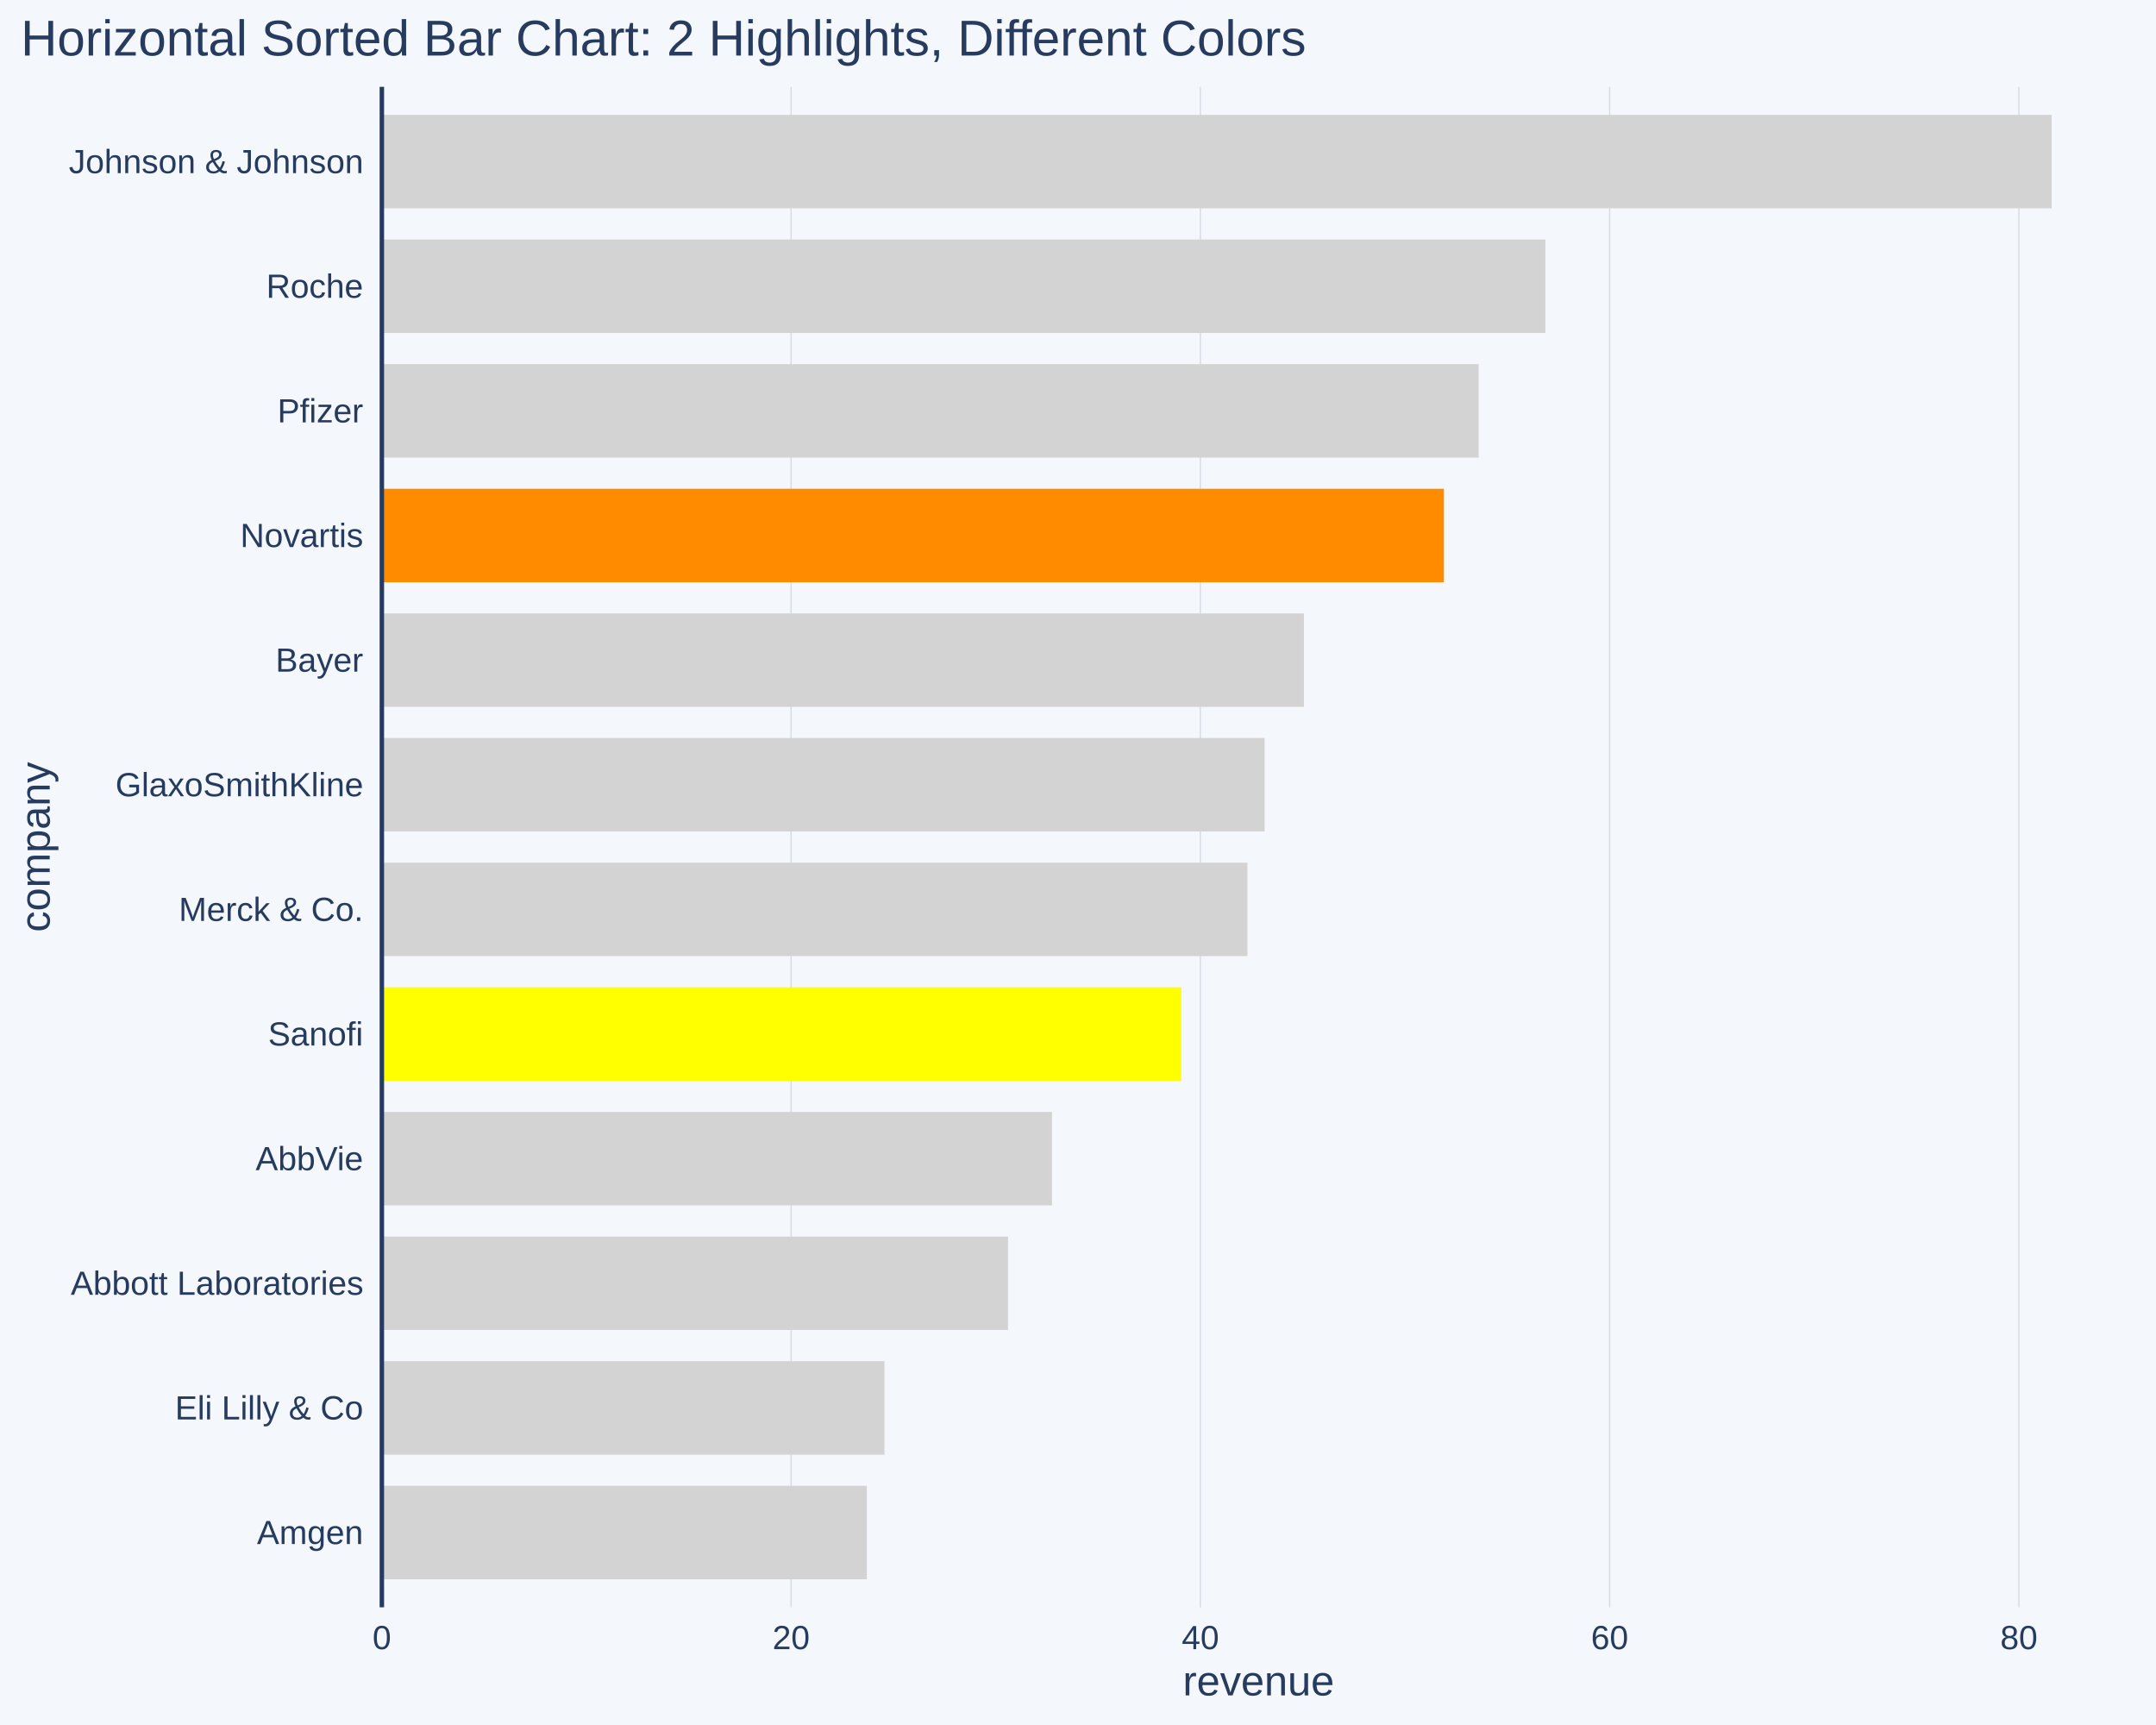
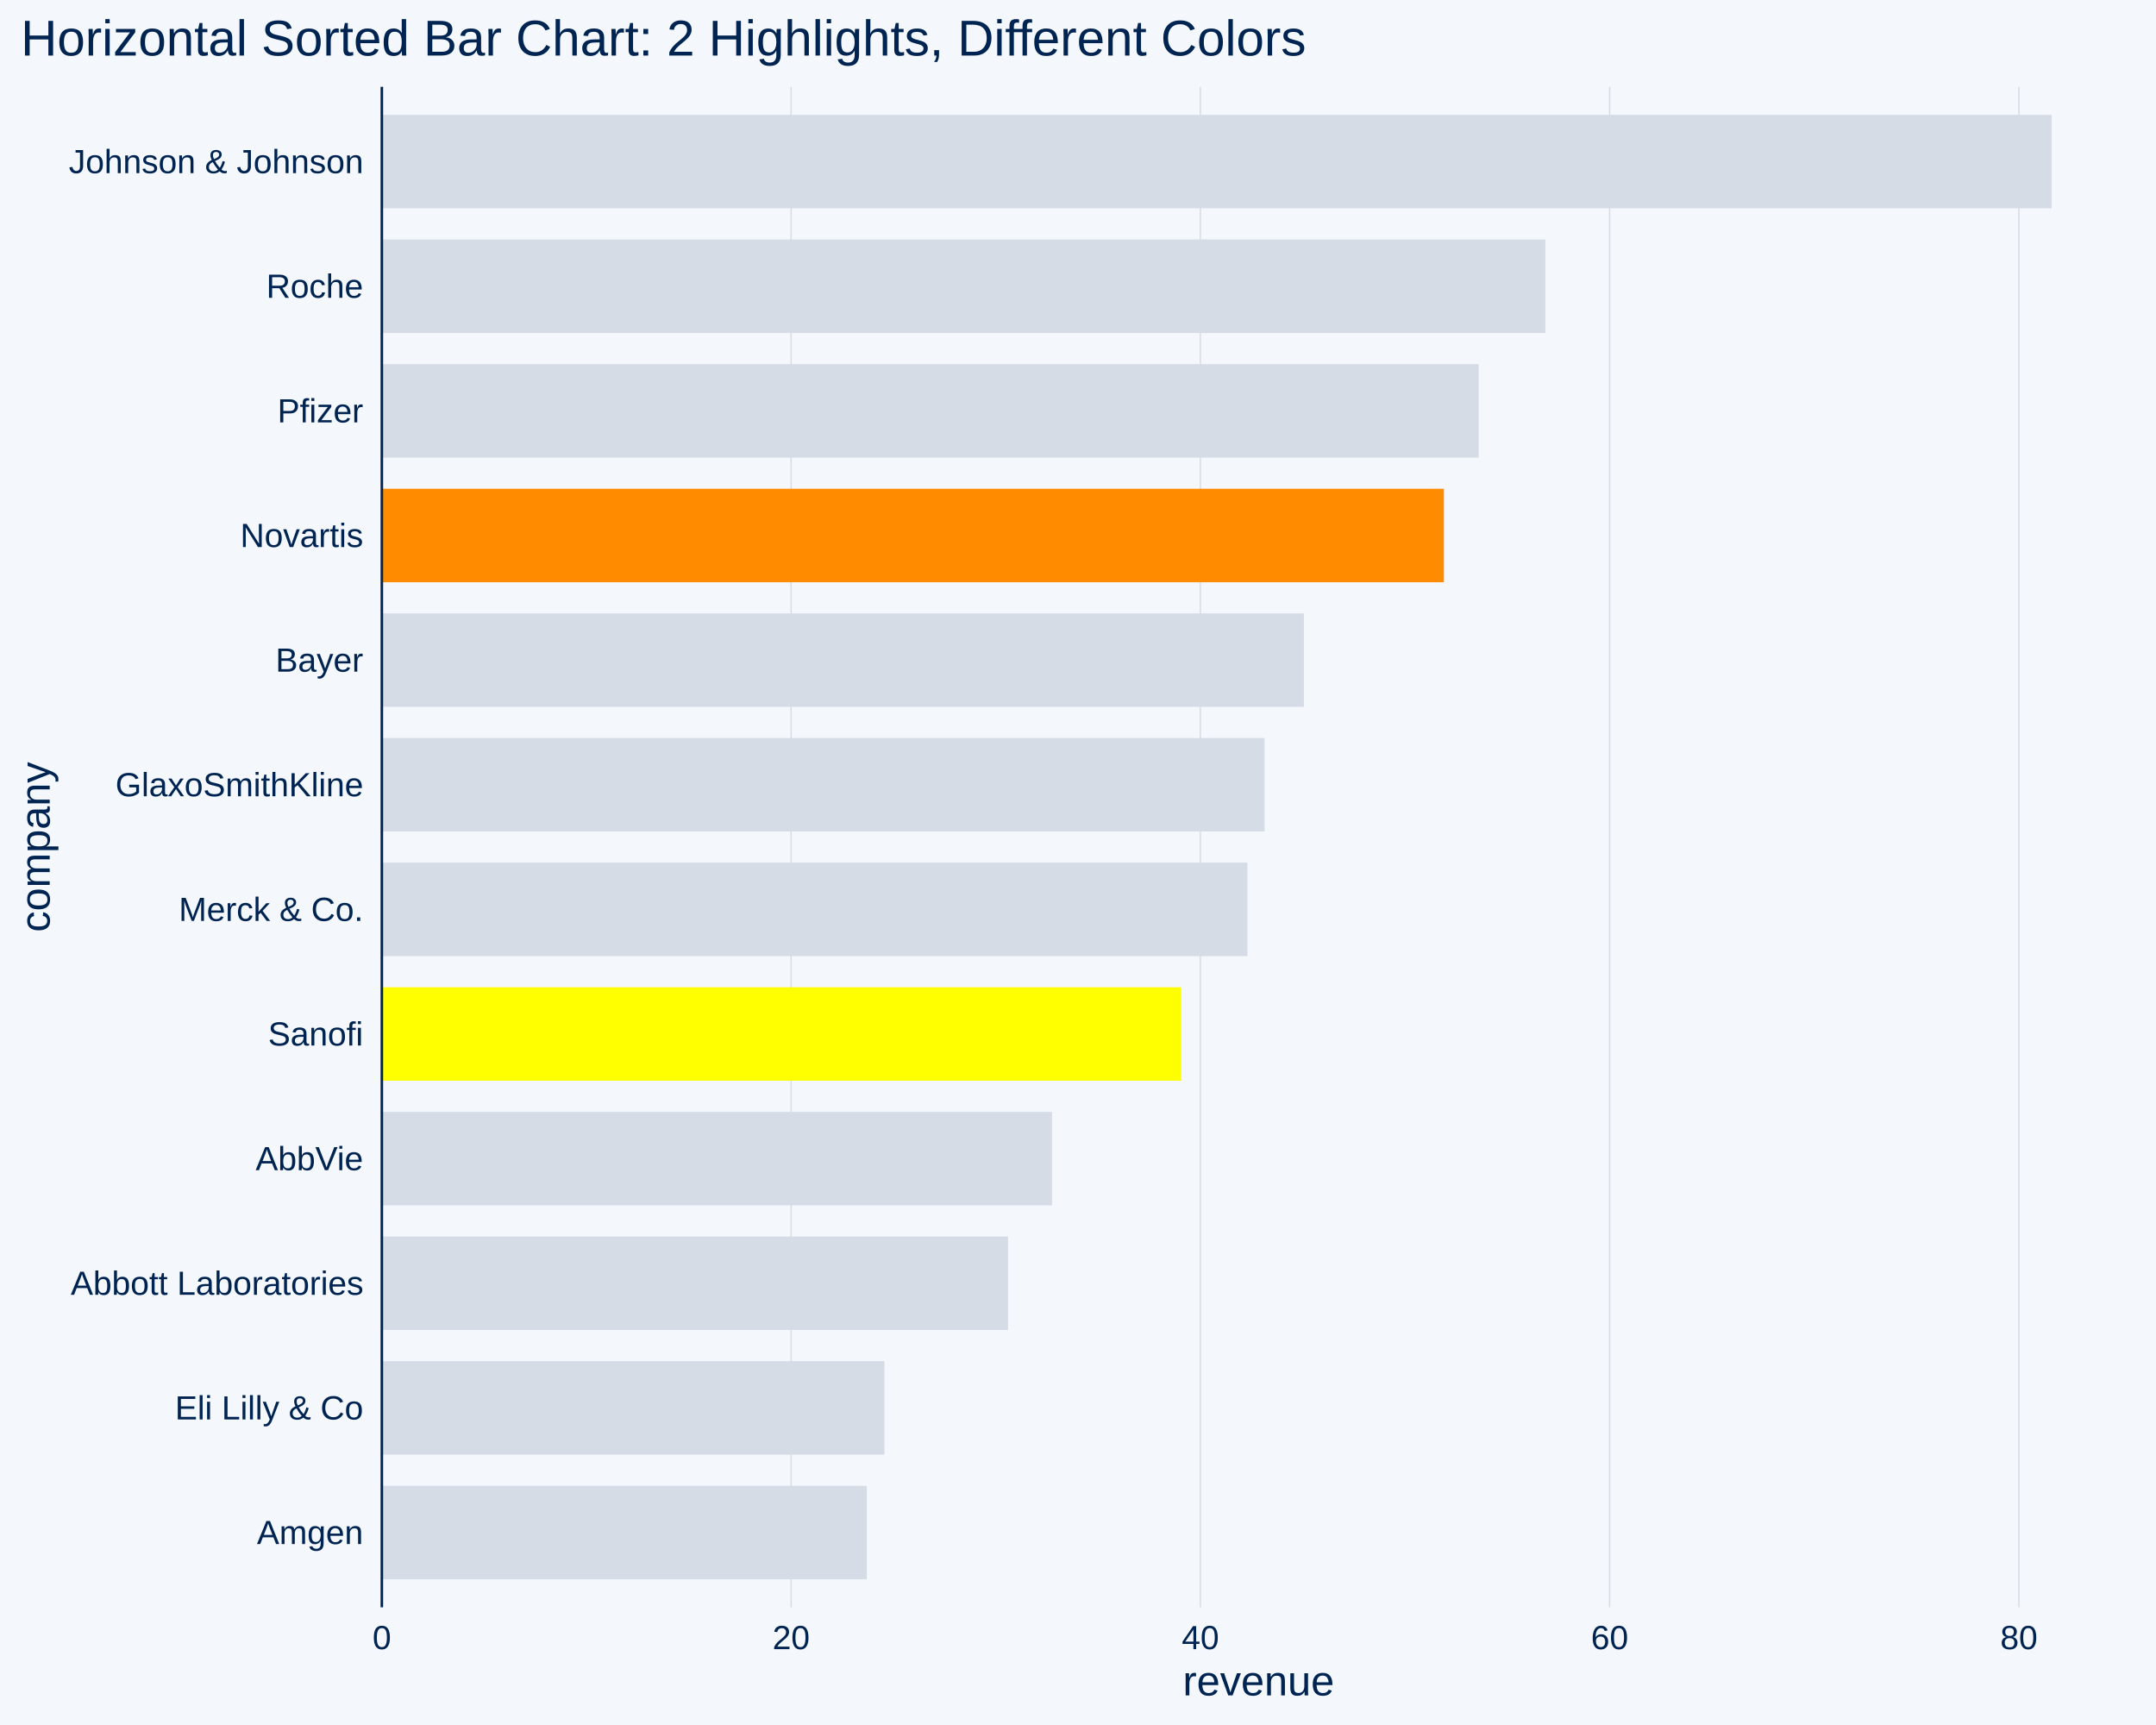
<svg xmlns="http://www.w3.org/2000/svg" viewBox="0 0 720.00 576.00">
  <defs>
    <style type="text/css">
    line, polyline, polygon, path, rect, circle {
      fill: none;
      stroke: #000000;
      stroke-linecap: round;
      stroke-linejoin: round;
      stroke-miterlimit: 10.00;
    }
  </style>
  </defs>
  <rect width="100%" height="100%" style="stroke: none; fill: #FFFFFF;" />
  <rect x="0.00" y="0.00" width="720.00" height="576.00" style="stroke-width: 1.36; stroke: #F4F7FC; fill: #F4F7FC;" />
  <defs>
    <clipPath id="cpMTI3LjUyfDcxMy4wM3w1MzYuNzB8MjguOTk=">
      <rect x="127.52" y="28.99" width="585.51" height="507.71" />
    </clipPath>
  </defs>
  <polyline points="127.52,536.70 127.52,28.99 " style="stroke-width: 0.43; stroke: #D5DCE6; stroke-linecap: butt;" clip-path="url(#cpMTI3LjUyfDcxMy4wM3w1MzYuNzB8MjguOTk=)" />
  <polyline points="264.19,536.70 264.19,28.99 " style="stroke-width: 0.43; stroke: #D5DCE6; stroke-linecap: butt;" clip-path="url(#cpMTI3LjUyfDcxMy4wM3w1MzYuNzB8MjguOTk=)" />
  <polyline points="400.86,536.70 400.86,28.99 " style="stroke-width: 0.43; stroke: #D5DCE6; stroke-linecap: butt;" clip-path="url(#cpMTI3LjUyfDcxMy4wM3w1MzYuNzB8MjguOTk=)" />
  <polyline points="537.54,536.70 537.54,28.99 " style="stroke-width: 0.43; stroke: #D5DCE6; stroke-linecap: butt;" clip-path="url(#cpMTI3LjUyfDcxMy4wM3w1MzYuNzB8MjguOTk=)" />
  <polyline points="674.21,536.70 674.21,28.99 " style="stroke-width: 0.43; stroke: #D5DCE6; stroke-linecap: butt;" clip-path="url(#cpMTI3LjUyfDcxMy4wM3w1MzYuNzB8MjguOTk=)" />
-   <rect x="127.52" y="38.36" width="557.63" height="31.21" style="stroke-width: 1.07; stroke: none; stroke-linecap: square; stroke-linejoin: miter; fill: #D3D3D3;" clip-path="url(#cpMTI3LjUyfDcxMy4wM3w1MzYuNzB8MjguOTk=)" />
-   <rect x="127.52" y="79.97" width="388.56" height="31.21" style="stroke-width: 1.07; stroke: none; stroke-linecap: square; stroke-linejoin: miter; fill: #D3D3D3;" clip-path="url(#cpMTI3LjUyfDcxMy4wM3w1MzYuNzB8MjguOTk=)" />
-   <rect x="127.52" y="121.59" width="366.28" height="31.21" style="stroke-width: 1.07; stroke: none; stroke-linecap: square; stroke-linejoin: miter; fill: #D3D3D3;" clip-path="url(#cpMTI3LjUyfDcxMy4wM3w1MzYuNzB8MjguOTk=)" />
+   <rect x="127.52" y="38.36" width="557.63" height="31.21" style="stroke-width: 1.07; stroke: none; stroke-linecap: square; stroke-linejoin: miter; fill: #D5DCE6;" clip-path="url(#cpMTI3LjUyfDcxMy4wM3w1MzYuNzB8MjguOTk=)" />
+   <rect x="127.52" y="79.97" width="388.56" height="31.21" style="stroke-width: 1.07; stroke: none; stroke-linecap: square; stroke-linejoin: miter; fill: #D5DCE6;" clip-path="url(#cpMTI3LjUyfDcxMy4wM3w1MzYuNzB8MjguOTk=)" />
+   <rect x="127.52" y="121.59" width="366.28" height="31.21" style="stroke-width: 1.07; stroke: none; stroke-linecap: square; stroke-linejoin: miter; fill: #D5DCE6;" clip-path="url(#cpMTI3LjUyfDcxMy4wM3w1MzYuNzB8MjguOTk=)" />
  <rect x="127.52" y="163.20" width="354.67" height="31.21" style="stroke-width: 1.07; stroke: none; stroke-linecap: square; stroke-linejoin: miter; fill: #FF8C00;" clip-path="url(#cpMTI3LjUyfDcxMy4wM3w1MzYuNzB8MjguOTk=)" />
-   <rect x="127.52" y="204.82" width="307.92" height="31.21" style="stroke-width: 1.07; stroke: none; stroke-linecap: square; stroke-linejoin: miter; fill: #D3D3D3;" clip-path="url(#cpMTI3LjUyfDcxMy4wM3w1MzYuNzB8MjguOTk=)" />
-   <rect x="127.52" y="246.43" width="294.80" height="31.21" style="stroke-width: 1.07; stroke: none; stroke-linecap: square; stroke-linejoin: miter; fill: #D3D3D3;" clip-path="url(#cpMTI3LjUyfDcxMy4wM3w1MzYuNzB8MjguOTk=)" />
-   <rect x="127.52" y="288.05" width="289.06" height="31.21" style="stroke-width: 1.07; stroke: none; stroke-linecap: square; stroke-linejoin: miter; fill: #D3D3D3;" clip-path="url(#cpMTI3LjUyfDcxMy4wM3w1MzYuNzB8MjguOTk=)" />
+   <rect x="127.52" y="204.82" width="307.92" height="31.21" style="stroke-width: 1.07; stroke: none; stroke-linecap: square; stroke-linejoin: miter; fill: #D5DCE6;" clip-path="url(#cpMTI3LjUyfDcxMy4wM3w1MzYuNzB8MjguOTk=)" />
+   <rect x="127.52" y="246.43" width="294.80" height="31.21" style="stroke-width: 1.07; stroke: none; stroke-linecap: square; stroke-linejoin: miter; fill: #D5DCE6;" clip-path="url(#cpMTI3LjUyfDcxMy4wM3w1MzYuNzB8MjguOTk=)" />
+   <rect x="127.52" y="288.05" width="289.06" height="31.21" style="stroke-width: 1.07; stroke: none; stroke-linecap: square; stroke-linejoin: miter; fill: #D5DCE6;" clip-path="url(#cpMTI3LjUyfDcxMy4wM3w1MzYuNzB8MjguOTk=)" />
  <rect x="127.52" y="329.66" width="266.99" height="31.21" style="stroke-width: 1.07; stroke: none; stroke-linecap: square; stroke-linejoin: miter; fill: #FFFF00;" clip-path="url(#cpMTI3LjUyfDcxMy4wM3w1MzYuNzB8MjguOTk=)" />
-   <rect x="127.52" y="371.28" width="223.80" height="31.21" style="stroke-width: 1.07; stroke: none; stroke-linecap: square; stroke-linejoin: miter; fill: #D3D3D3;" clip-path="url(#cpMTI3LjUyfDcxMy4wM3w1MzYuNzB8MjguOTk=)" />
-   <rect x="127.52" y="412.89" width="209.11" height="31.21" style="stroke-width: 1.07; stroke: none; stroke-linecap: square; stroke-linejoin: miter; fill: #D3D3D3;" clip-path="url(#cpMTI3LjUyfDcxMy4wM3w1MzYuNzB8MjguOTk=)" />
-   <rect x="127.52" y="454.51" width="167.83" height="31.21" style="stroke-width: 1.07; stroke: none; stroke-linecap: square; stroke-linejoin: miter; fill: #D3D3D3;" clip-path="url(#cpMTI3LjUyfDcxMy4wM3w1MzYuNzB8MjguOTk=)" />
-   <rect x="127.52" y="496.13" width="161.96" height="31.21" style="stroke-width: 1.07; stroke: none; stroke-linecap: square; stroke-linejoin: miter; fill: #D3D3D3;" clip-path="url(#cpMTI3LjUyfDcxMy4wM3w1MzYuNzB8MjguOTk=)" />
+   <rect x="127.52" y="371.28" width="223.80" height="31.21" style="stroke-width: 1.07; stroke: none; stroke-linecap: square; stroke-linejoin: miter; fill: #D5DCE6;" clip-path="url(#cpMTI3LjUyfDcxMy4wM3w1MzYuNzB8MjguOTk=)" />
+   <rect x="127.52" y="412.89" width="209.11" height="31.21" style="stroke-width: 1.07; stroke: none; stroke-linecap: square; stroke-linejoin: miter; fill: #D5DCE6;" clip-path="url(#cpMTI3LjUyfDcxMy4wM3w1MzYuNzB8MjguOTk=)" />
+   <rect x="127.52" y="454.51" width="167.83" height="31.21" style="stroke-width: 1.07; stroke: none; stroke-linecap: square; stroke-linejoin: miter; fill: #D5DCE6;" clip-path="url(#cpMTI3LjUyfDcxMy4wM3w1MzYuNzB8MjguOTk=)" />
+   <rect x="127.52" y="496.13" width="161.96" height="31.21" style="stroke-width: 1.07; stroke: none; stroke-linecap: square; stroke-linejoin: miter; fill: #D5DCE6;" clip-path="url(#cpMTI3LjUyfDcxMy4wM3w1MzYuNzB8MjguOTk=)" />
  <defs>
    <clipPath id="cpMC4wMHw3MjAuMDB8NTc2LjAwfDAuMDA=">
      <rect x="0.00" y="0.00" width="720.00" height="576.00" />
    </clipPath>
  </defs>
-   <polyline points="127.52,536.70 127.52,28.99 " style="stroke-width: 1.49; stroke: #263B5E; stroke-linecap: butt;" clip-path="url(#cpMC4wMHw3MjAuMDB8NTc2LjAwfDAuMDA=)" />
+   <polyline points="127.52,536.70 127.52,28.99 " style="stroke-width: 0.85; stroke: #002451; stroke-linecap: butt;" clip-path="url(#cpMC4wMHw3MjAuMDB8NTc2LjAwfDAuMDA=)" />
  <g clip-path="url(#cpMC4wMHw3MjAuMDB8NTc2LjAwfDAuMDA=)">
-     <text x="85.80" y="515.58" style="font-size: 11.20px; fill: #263B5E; font-family: Liberation Sans;" textLength="35.44px" lengthAdjust="spacingAndGlyphs">Amgen</text>
+     <text x="85.80" y="515.58" style="font-size: 11.20px; fill: #002451; font-family: Liberation Sans;" textLength="35.44px" lengthAdjust="spacingAndGlyphs">Amgen</text>
  </g>
  <g clip-path="url(#cpMC4wMHw3MjAuMDB8NTc2LjAwfDAuMDA=)">
-     <text x="58.45" y="473.97" style="font-size: 11.20px; fill: #263B5E; font-family: Liberation Sans;" textLength="62.80px" lengthAdjust="spacingAndGlyphs">Eli Lilly &amp; Co</text>
+     <text x="58.45" y="473.97" style="font-size: 11.20px; fill: #002451; font-family: Liberation Sans;" textLength="62.80px" lengthAdjust="spacingAndGlyphs">Eli Lilly &amp; Co</text>
  </g>
  <g clip-path="url(#cpMC4wMHw3MjAuMDB8NTc2LjAwfDAuMDA=)">
-     <text x="23.63" y="432.35" style="font-size: 11.20px; fill: #263B5E; font-family: Liberation Sans;" textLength="97.61px" lengthAdjust="spacingAndGlyphs">Abbott Laboratories</text>
+     <text x="23.63" y="432.35" style="font-size: 11.20px; fill: #002451; font-family: Liberation Sans;" textLength="97.61px" lengthAdjust="spacingAndGlyphs">Abbott Laboratories</text>
  </g>
  <g clip-path="url(#cpMC4wMHw3MjAuMDB8NTc2LjAwfDAuMDA=)">
-     <text x="85.37" y="390.74" style="font-size: 11.20px; fill: #263B5E; font-family: Liberation Sans;" textLength="35.88px" lengthAdjust="spacingAndGlyphs">AbbVie</text>
+     <text x="85.37" y="390.74" style="font-size: 11.20px; fill: #002451; font-family: Liberation Sans;" textLength="35.88px" lengthAdjust="spacingAndGlyphs">AbbVie</text>
  </g>
  <g clip-path="url(#cpMC4wMHw3MjAuMDB8NTc2LjAwfDAuMDA=)">
-     <text x="89.52" y="349.12" style="font-size: 11.20px; fill: #263B5E; font-family: Liberation Sans;" textLength="31.72px" lengthAdjust="spacingAndGlyphs">Sanofi</text>
+     <text x="89.52" y="349.12" style="font-size: 11.20px; fill: #002451; font-family: Liberation Sans;" textLength="31.72px" lengthAdjust="spacingAndGlyphs">Sanofi</text>
  </g>
  <g clip-path="url(#cpMC4wMHw3MjAuMDB8NTc2LjAwfDAuMDA=)">
-     <text x="59.71" y="307.51" style="font-size: 11.20px; fill: #263B5E; font-family: Liberation Sans;" textLength="61.53px" lengthAdjust="spacingAndGlyphs">Merck &amp; Co.</text>
+     <text x="59.71" y="307.51" style="font-size: 11.20px; fill: #002451; font-family: Liberation Sans;" textLength="61.53px" lengthAdjust="spacingAndGlyphs">Merck &amp; Co.</text>
  </g>
  <g clip-path="url(#cpMC4wMHw3MjAuMDB8NTc2LjAwfDAuMDA=)">
-     <text x="38.55" y="265.89" style="font-size: 11.20px; fill: #263B5E; font-family: Liberation Sans;" textLength="82.69px" lengthAdjust="spacingAndGlyphs">GlaxoSmithKline</text>
+     <text x="38.55" y="265.89" style="font-size: 11.20px; fill: #002451; font-family: Liberation Sans;" textLength="82.69px" lengthAdjust="spacingAndGlyphs">GlaxoSmithKline</text>
  </g>
  <g clip-path="url(#cpMC4wMHw3MjAuMDB8NTc2LjAwfDAuMDA=)">
-     <text x="92.02" y="224.28" style="font-size: 11.20px; fill: #263B5E; font-family: Liberation Sans;" textLength="29.22px" lengthAdjust="spacingAndGlyphs">Bayer</text>
+     <text x="92.02" y="224.28" style="font-size: 11.20px; fill: #002451; font-family: Liberation Sans;" textLength="29.22px" lengthAdjust="spacingAndGlyphs">Bayer</text>
  </g>
  <g clip-path="url(#cpMC4wMHw3MjAuMDB8NTc2LjAwfDAuMDA=)">
-     <text x="80.23" y="182.66" style="font-size: 11.20px; fill: #263B5E; font-family: Liberation Sans;" textLength="41.02px" lengthAdjust="spacingAndGlyphs">Novartis</text>
+     <text x="80.23" y="182.66" style="font-size: 11.20px; fill: #002451; font-family: Liberation Sans;" textLength="41.02px" lengthAdjust="spacingAndGlyphs">Novartis</text>
  </g>
  <g clip-path="url(#cpMC4wMHw3MjAuMDB8NTc2LjAwfDAuMDA=)">
-     <text x="92.65" y="141.05" style="font-size: 11.20px; fill: #263B5E; font-family: Liberation Sans;" textLength="28.59px" lengthAdjust="spacingAndGlyphs">Pfizer</text>
+     <text x="92.65" y="141.05" style="font-size: 11.20px; fill: #002451; font-family: Liberation Sans;" textLength="28.59px" lengthAdjust="spacingAndGlyphs">Pfizer</text>
  </g>
  <g clip-path="url(#cpMC4wMHw3MjAuMDB8NTc2LjAwfDAuMDA=)">
-     <text x="88.91" y="99.43" style="font-size: 11.20px; fill: #263B5E; font-family: Liberation Sans;" textLength="32.33px" lengthAdjust="spacingAndGlyphs">Roche</text>
+     <text x="88.91" y="99.43" style="font-size: 11.20px; fill: #002451; font-family: Liberation Sans;" textLength="32.33px" lengthAdjust="spacingAndGlyphs">Roche</text>
  </g>
  <g clip-path="url(#cpMC4wMHw3MjAuMDB8NTc2LjAwfDAuMDA=)">
-     <text x="22.99" y="57.82" style="font-size: 11.20px; fill: #263B5E; font-family: Liberation Sans;" textLength="98.25px" lengthAdjust="spacingAndGlyphs">Johnson &amp; Johnson</text>
+     <text x="22.99" y="57.82" style="font-size: 11.20px; fill: #002451; font-family: Liberation Sans;" textLength="98.25px" lengthAdjust="spacingAndGlyphs">Johnson &amp; Johnson</text>
  </g>
  <g clip-path="url(#cpMC4wMHw3MjAuMDB8NTc2LjAwfDAuMDA=)">
-     <text x="124.41" y="550.68" style="font-size: 11.20px; fill: #263B5E; font-family: Liberation Sans;" textLength="6.22px" lengthAdjust="spacingAndGlyphs">0</text>
+     <text x="124.41" y="550.68" style="font-size: 11.20px; fill: #002451; font-family: Liberation Sans;" textLength="6.22px" lengthAdjust="spacingAndGlyphs">0</text>
  </g>
  <g clip-path="url(#cpMC4wMHw3MjAuMDB8NTc2LjAwfDAuMDA=)">
-     <text x="257.97" y="550.68" style="font-size: 11.20px; fill: #263B5E; font-family: Liberation Sans;" textLength="12.44px" lengthAdjust="spacingAndGlyphs">20</text>
+     <text x="257.97" y="550.68" style="font-size: 11.20px; fill: #002451; font-family: Liberation Sans;" textLength="12.44px" lengthAdjust="spacingAndGlyphs">20</text>
  </g>
  <g clip-path="url(#cpMC4wMHw3MjAuMDB8NTc2LjAwfDAuMDA=)">
-     <text x="394.65" y="550.68" style="font-size: 11.20px; fill: #263B5E; font-family: Liberation Sans;" textLength="12.44px" lengthAdjust="spacingAndGlyphs">40</text>
+     <text x="394.65" y="550.68" style="font-size: 11.20px; fill: #002451; font-family: Liberation Sans;" textLength="12.44px" lengthAdjust="spacingAndGlyphs">40</text>
  </g>
  <g clip-path="url(#cpMC4wMHw3MjAuMDB8NTc2LjAwfDAuMDA=)">
-     <text x="531.32" y="550.68" style="font-size: 11.20px; fill: #263B5E; font-family: Liberation Sans;" textLength="12.44px" lengthAdjust="spacingAndGlyphs">60</text>
+     <text x="531.32" y="550.68" style="font-size: 11.20px; fill: #002451; font-family: Liberation Sans;" textLength="12.44px" lengthAdjust="spacingAndGlyphs">60</text>
  </g>
  <g clip-path="url(#cpMC4wMHw3MjAuMDB8NTc2LjAwfDAuMDA=)">
-     <text x="667.99" y="550.68" style="font-size: 11.20px; fill: #263B5E; font-family: Liberation Sans;" textLength="12.44px" lengthAdjust="spacingAndGlyphs">80</text>
+     <text x="667.99" y="550.68" style="font-size: 11.20px; fill: #002451; font-family: Liberation Sans;" textLength="12.44px" lengthAdjust="spacingAndGlyphs">80</text>
  </g>
  <g clip-path="url(#cpMC4wMHw3MjAuMDB8NTc2LjAwfDAuMDA=)">
-     <text x="394.99" y="566.12" style="font-size: 14.00px; fill: #263B5E; font-family: Liberation Sans;" textLength="50.56px" lengthAdjust="spacingAndGlyphs">revenue</text>
+     <text x="394.99" y="566.12" style="font-size: 14.00px; fill: #002451; font-family: Liberation Sans;" textLength="50.56px" lengthAdjust="spacingAndGlyphs">revenue</text>
  </g>
  <g clip-path="url(#cpMC4wMHw3MjAuMDB8NTc2LjAwfDAuMDA=)">
-     <text transform="translate(16.60,311.24) rotate(-90)" style="font-size: 14.00px; fill: #263B5E; font-family: Liberation Sans;" textLength="56.78px" lengthAdjust="spacingAndGlyphs">company</text>
+     <text transform="translate(16.60,311.24) rotate(-90)" style="font-size: 14.00px; fill: #002451; font-family: Liberation Sans;" textLength="56.78px" lengthAdjust="spacingAndGlyphs">company</text>
  </g>
  <g clip-path="url(#cpMC4wMHw3MjAuMDB8NTc2LjAwfDAuMDA=)">
-     <text x="6.97" y="18.54" style="font-size: 16.80px; fill: #263B5E; font-family: Liberation Sans;" textLength="429.28px" lengthAdjust="spacingAndGlyphs">Horizontal Sorted Bar Chart: 2 Highlights, Different Colors</text>
+     <text x="6.97" y="18.54" style="font-size: 16.80px; fill: #002451; font-family: Liberation Sans;" textLength="429.28px" lengthAdjust="spacingAndGlyphs">Horizontal Sorted Bar Chart: 2 Highlights, Different Colors</text>
  </g>
</svg>
